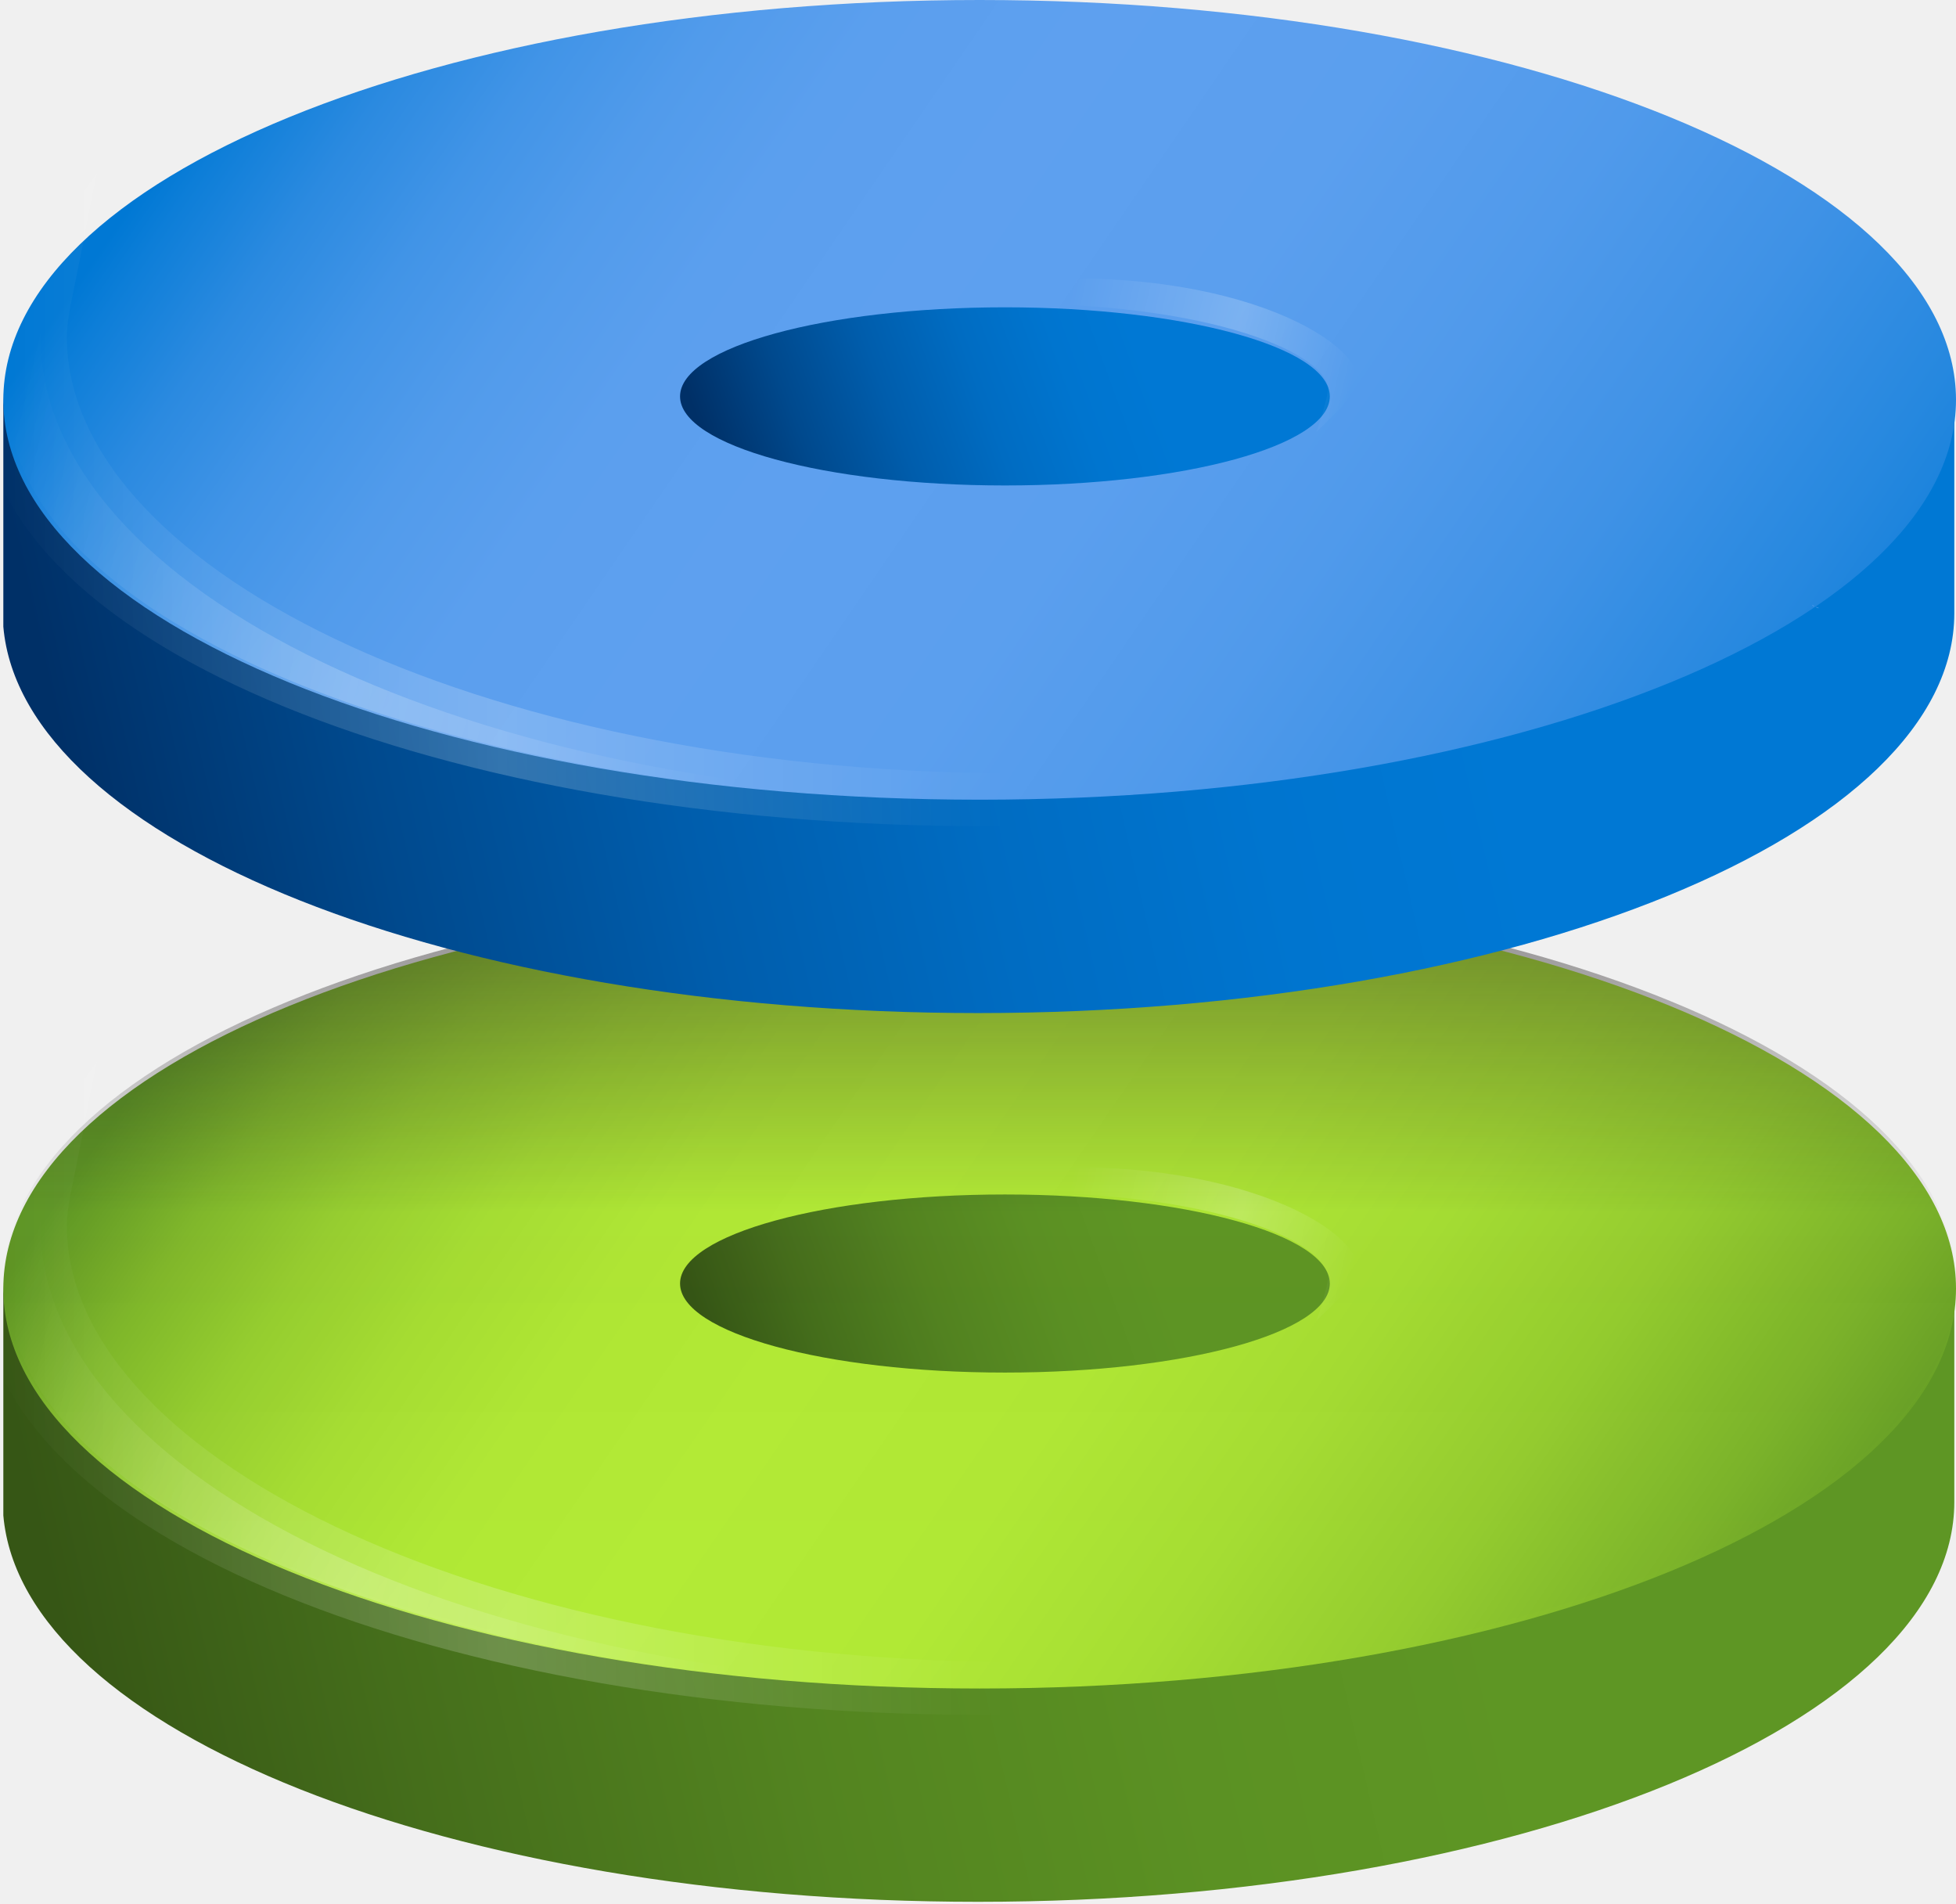
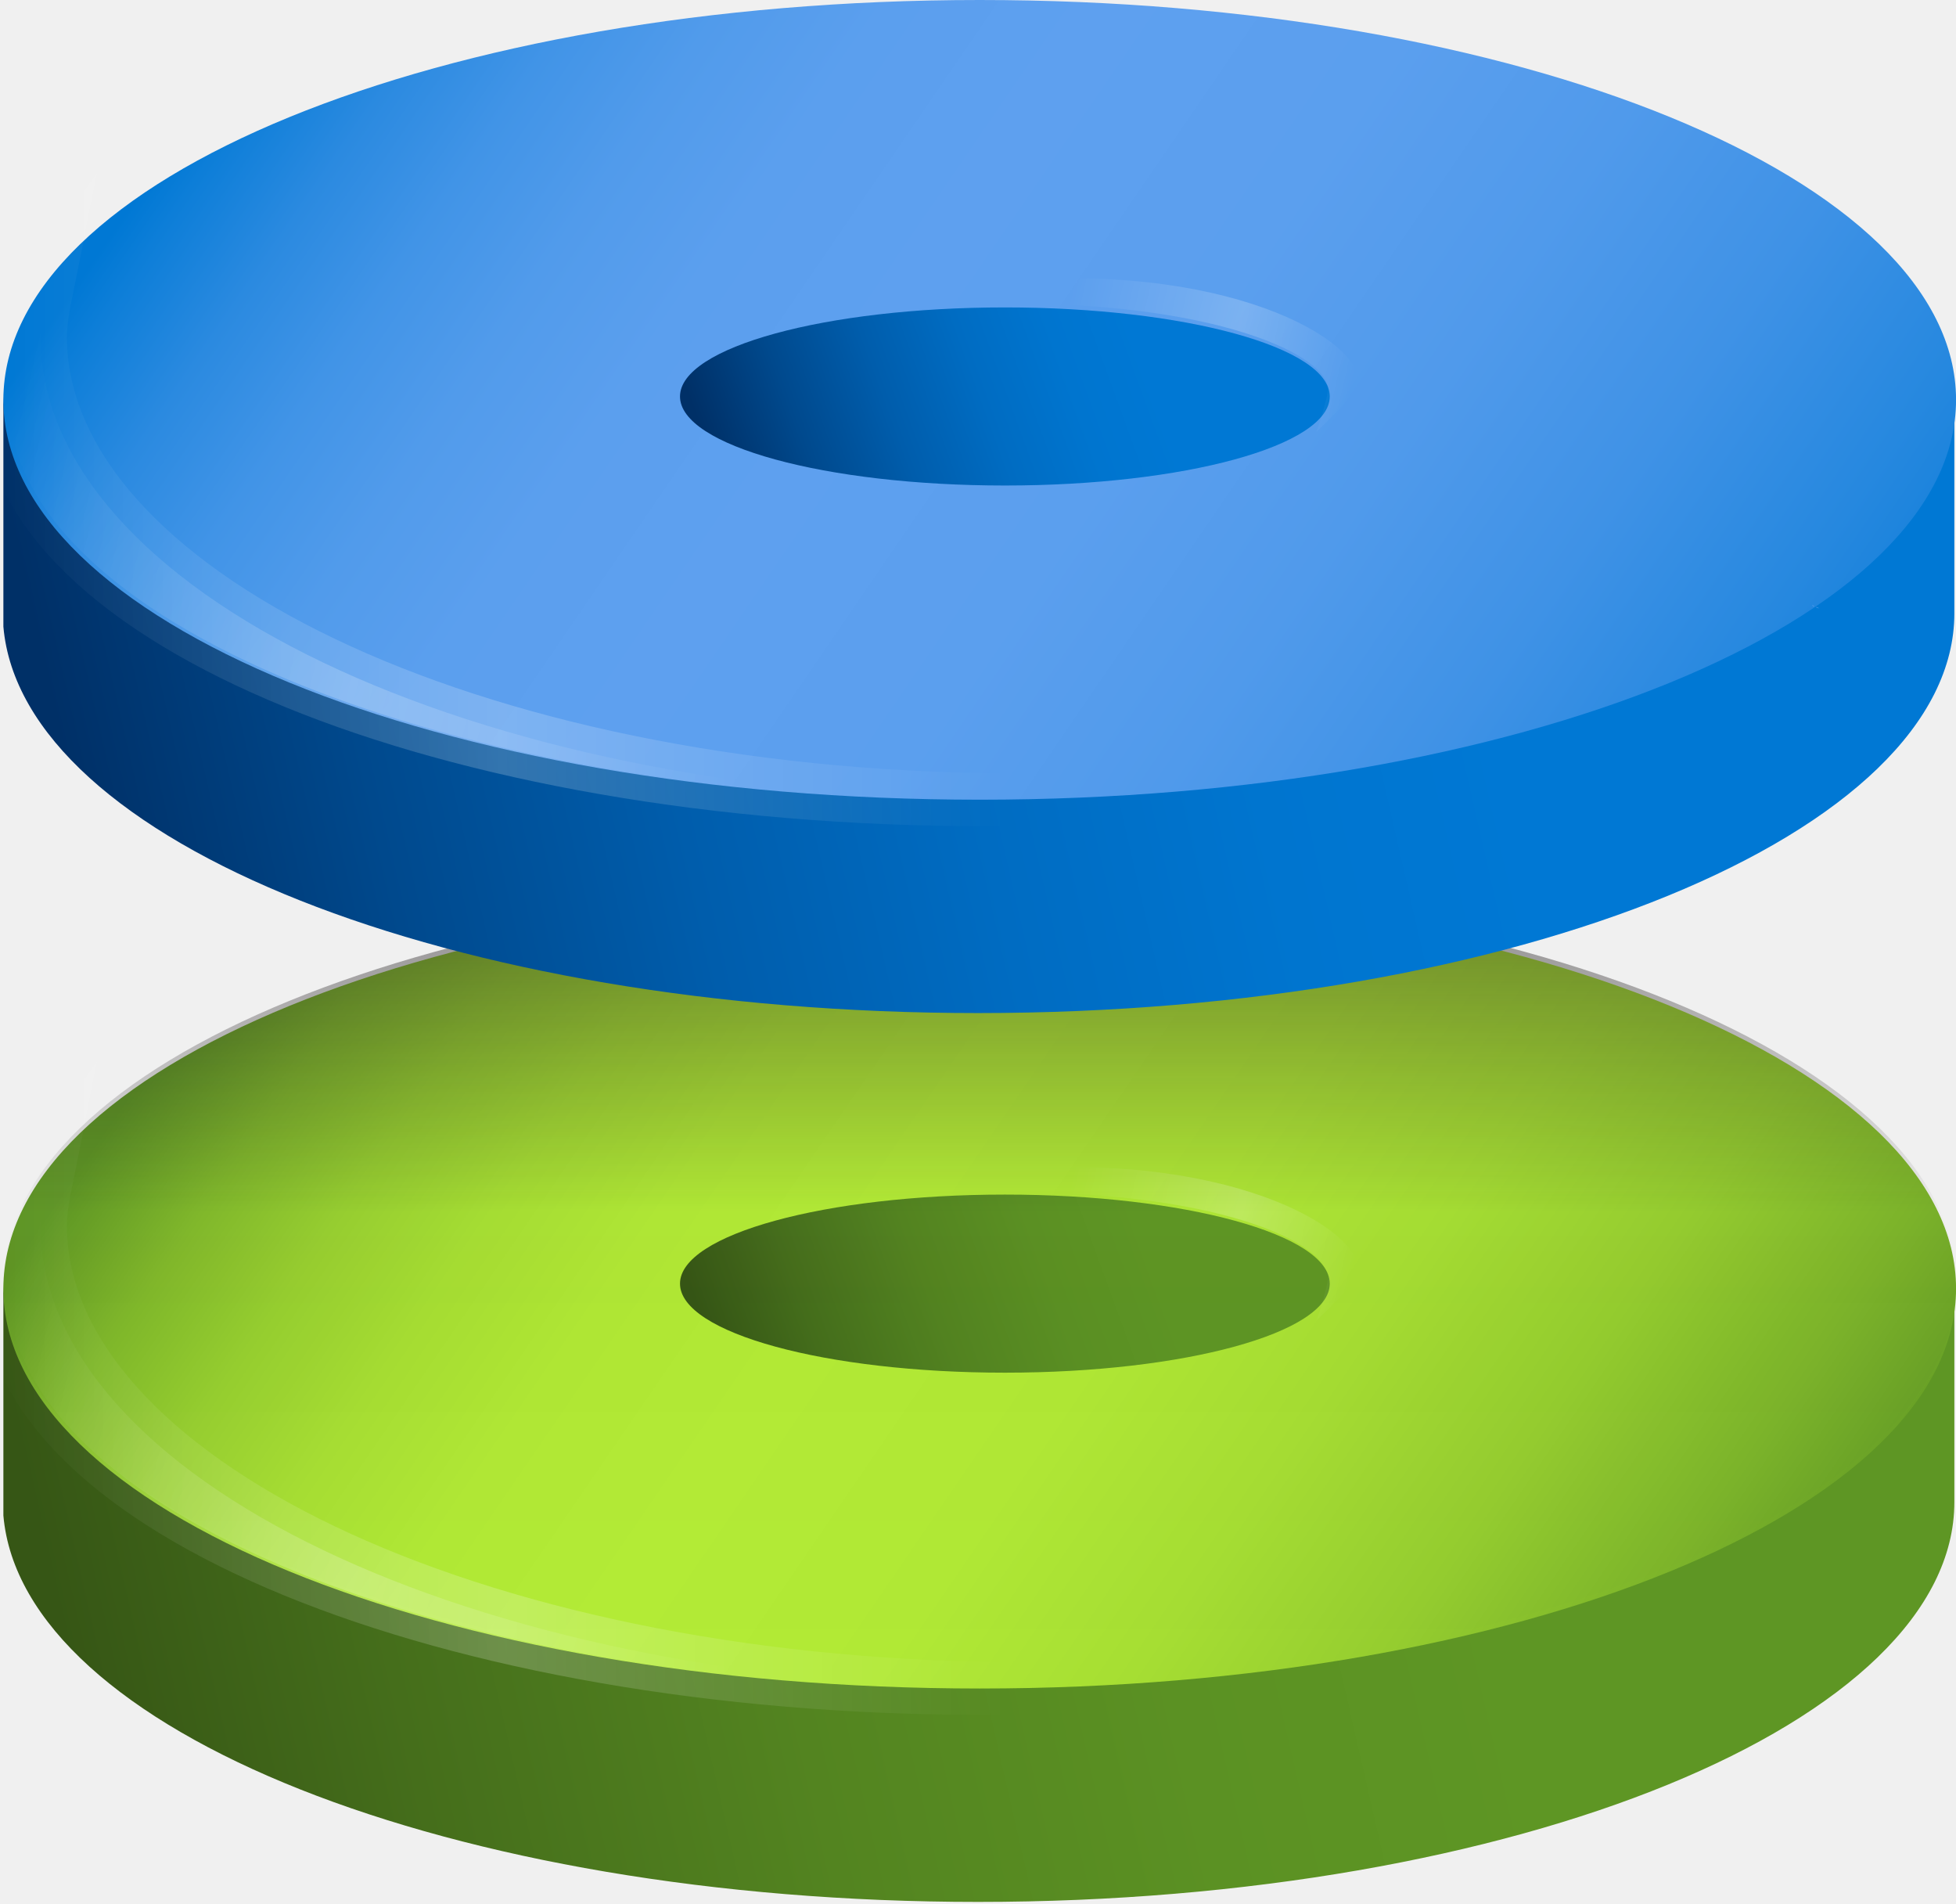
<svg xmlns="http://www.w3.org/2000/svg" width="37" height="36" viewBox="0 0 37 36" fill="none">
-   <path d="M18.532 31.773C8.342 31.773 0.063 28.373 0.063 24.211V28.278C0.063 28.31 0.063 28.373 0.063 28.405C0.063 28.469 0.063 28.532 0.063 28.564V28.659C0.414 32.726 8.533 35.967 18.5 35.967C28.689 35.967 36.968 32.568 36.968 28.405V24.211C37 28.373 28.753 31.773 18.532 31.773Z" fill="url(#paint0_linear)" />
-   <path d="M18.532 31.933C28.731 31.933 37 28.547 37 24.371C37 20.194 28.731 16.809 18.532 16.809C8.332 16.809 0.063 20.194 0.063 24.371C0.063 28.547 8.332 31.933 18.532 31.933Z" fill="url(#paint1_linear)" />
-   <path d="M19.01 25.958C22.404 25.958 25.155 25.204 25.155 24.274C25.155 23.344 22.404 22.59 19.01 22.59C15.616 22.59 12.864 23.344 12.864 24.274C12.864 25.204 15.616 25.958 19.01 25.958Z" fill="url(#paint2_linear)" />
-   <path d="M19.009 31.933C18.882 31.933 18.755 31.933 18.627 31.933C8.438 31.933 0.159 28.534 0.159 24.371C0.159 23.64 0.414 22.909 0.892 22.242C0.828 22.56 0.764 22.878 0.764 23.195C0.796 27.962 8.916 31.838 19.009 31.933Z" fill="url(#paint3_linear)" stroke="url(#paint4_linear)" stroke-miterlimit="10" />
-   <path d="M34.262 28.246C34.294 28.246 34.325 28.278 34.325 28.278C34.325 28.278 34.294 28.246 34.262 28.246Z" fill="url(#paint5_linear)" />
-   <path d="M34.325 28.277C34.357 28.277 34.389 28.309 34.421 28.309C34.389 28.309 34.357 28.277 34.325 28.277Z" fill="url(#paint6_linear)" />
-   <path d="M18.437 22.561C18.405 22.275 18.277 22.212 18.277 22.212C22.799 21.608 25.696 23.133 25.696 24.023C25.696 24.245 24.964 24.913 24.9 24.976C24.932 24.913 25.123 24.309 25.123 24.15C25.06 23.419 22.672 22.434 18.437 22.561Z" fill="url(#paint7_linear)" />
-   <path d="M18.532 31.839C28.731 31.839 37 28.454 37 24.277C37 20.101 28.731 16.715 18.532 16.715C8.332 16.715 0.063 20.101 0.063 24.277C0.063 28.454 8.332 31.839 18.532 31.839Z" fill="url(#paint8_linear)" />
-   <path d="M18.532 14.965C8.342 14.965 0.063 11.565 0.063 7.402V11.469C0.063 11.501 0.063 11.565 0.063 11.597C0.063 11.66 0.063 11.724 0.063 11.755V11.851C0.414 15.918 8.533 19.159 18.5 19.159C28.689 19.159 36.968 15.759 36.968 11.597V7.402C37 11.597 28.753 14.965 18.532 14.965Z" fill="url(#paint9_linear)" />
-   <path d="M18.532 15.124C28.731 15.124 37 11.739 37 7.562C37 3.386 28.731 0 18.532 0C8.332 0 0.063 3.386 0.063 7.562C0.063 11.739 8.332 15.124 18.532 15.124Z" fill="url(#paint10_linear)" />
-   <path d="M19.01 9.181C22.404 9.181 25.155 8.427 25.155 7.497C25.155 6.566 22.404 5.812 19.01 5.812C15.616 5.812 12.864 6.566 12.864 7.497C12.864 8.427 15.616 9.181 19.01 9.181Z" fill="url(#paint11_linear)" />
-   <path d="M19.009 15.125C18.882 15.125 18.755 15.125 18.627 15.125C8.438 15.125 0.159 11.725 0.159 7.562C0.159 6.832 0.414 6.101 0.892 5.434C0.828 5.751 0.764 6.069 0.764 6.387C0.796 11.185 8.916 15.061 19.009 15.125Z" fill="url(#paint12_linear)" stroke="url(#paint13_linear)" stroke-miterlimit="10" />
-   <path d="M34.262 11.438C34.294 11.438 34.325 11.469 34.325 11.469C34.325 11.469 34.294 11.469 34.262 11.438Z" fill="url(#paint14_linear)" />
-   <path d="M34.325 11.469C34.357 11.469 34.389 11.501 34.421 11.501C34.389 11.501 34.357 11.501 34.325 11.469Z" fill="url(#paint15_linear)" />
-   <path d="M18.437 5.753C18.405 5.467 18.277 5.403 18.277 5.403C22.799 4.8 25.696 6.325 25.696 7.214C25.696 7.437 24.964 8.104 24.9 8.168C24.932 8.104 25.123 7.5 25.123 7.341C25.06 6.642 22.672 5.626 18.437 5.753Z" fill="url(#paint16_linear)" />
  <defs>
-     <linearGradient id="paint0_linear" x1="1.51" y1="32.425" x2="27.779" y2="26.407" gradientUnits="userSpaceOnUse">
+     <linearGradient id="paint0_linear" x1="1.511" y1="32.426" x2="27.78" y2="26.409" gradientUnits="userSpaceOnUse">
      <stop stop-color="#365615" />
      <stop offset="0.221" stop-color="#456E1B" />
      <stop offset="0.493" stop-color="#538420" />
      <stop offset="0.753" stop-color="#5B9123" />
      <stop offset="0.986" stop-color="#5E9624" />
    </linearGradient>
-     <linearGradient id="paint1_linear" x1="10.031" y1="9.63" x2="37.225" y2="28.249" gradientUnits="userSpaceOnUse">
+     <linearGradient id="paint1_linear" x1="10.032" y1="9.63" x2="37.226" y2="28.249" gradientUnits="userSpaceOnUse">
      <stop stop-color="#5E9624" />
      <stop offset="0.01" stop-color="#639B25" />
      <stop offset="0.072" stop-color="#81B92B" />
      <stop offset="0.138" stop-color="#97CF30" />
      <stop offset="0.21" stop-color="#A7DF33" />
      <stop offset="0.29" stop-color="#B1E935" />
      <stop offset="0.397" stop-color="#B4EC36" />
      <stop offset="0.542" stop-color="#B1E935" />
      <stop offset="0.663" stop-color="#A6DE33" />
      <stop offset="0.777" stop-color="#95CD2F" />
      <stop offset="0.885" stop-color="#7CB42A" />
      <stop offset="0.987" stop-color="#5E9624" />
    </linearGradient>
-     <linearGradient id="paint2_linear" x1="13.726" y1="26.199" x2="21.653" y2="23.308" gradientUnits="userSpaceOnUse">
+     <linearGradient id="paint2_linear" x1="13.725" y1="26.201" x2="21.652" y2="23.31" gradientUnits="userSpaceOnUse">
      <stop stop-color="#365615" />
      <stop offset="0.224" stop-color="#456E1B" />
      <stop offset="0.5" stop-color="#538420" />
      <stop offset="0.764" stop-color="#5B9123" />
      <stop offset="1" stop-color="#5E9624" />
    </linearGradient>
-     <linearGradient id="paint3_linear" x1="0.155" y1="25.441" x2="14.443" y2="28.72" gradientUnits="userSpaceOnUse">
+     <linearGradient id="paint3_linear" x1="0.156" y1="25.441" x2="14.444" y2="28.72" gradientUnits="userSpaceOnUse">
      <stop stop-color="white" stop-opacity="0" />
      <stop offset="0.5" stop-color="white" stop-opacity="0.2" />
      <stop offset="1" stop-color="white" stop-opacity="0" />
    </linearGradient>
-     <linearGradient id="paint4_linear" x1="5.73574e-06" y1="26.795" x2="19.003" y2="26.795" gradientUnits="userSpaceOnUse">
+     <linearGradient id="paint4_linear" x1="0.001" y1="26.795" x2="19.005" y2="26.795" gradientUnits="userSpaceOnUse">
      <stop stop-color="white" stop-opacity="0" />
      <stop offset="0.5" stop-color="white" stop-opacity="0.2" />
      <stop offset="1" stop-color="white" stop-opacity="0" />
    </linearGradient>
    <linearGradient id="paint5_linear" x1="34.265" y1="28.274" x2="34.315" y2="28.263" gradientUnits="userSpaceOnUse">
      <stop stop-color="#0078D4" />
      <stop offset="0.138" stop-color="#1782DA" />
      <stop offset="0.365" stop-color="#368FE3" />
      <stop offset="0.587" stop-color="#4C98EA" />
      <stop offset="0.797" stop-color="#599EEE" />
      <stop offset="0.986" stop-color="#5EA0EF" />
    </linearGradient>
-     <linearGradient id="paint6_linear" x1="34.345" y1="28.307" x2="34.402" y2="28.294" gradientUnits="userSpaceOnUse">
+     <linearGradient id="paint6_linear" x1="34.346" y1="28.309" x2="34.403" y2="28.296" gradientUnits="userSpaceOnUse">
      <stop stop-color="#0078D4" />
      <stop offset="0.138" stop-color="#1782DA" />
      <stop offset="0.365" stop-color="#368FE3" />
      <stop offset="0.587" stop-color="#4C98EA" />
      <stop offset="0.797" stop-color="#599EEE" />
      <stop offset="0.986" stop-color="#5EA0EF" />
    </linearGradient>
-     <linearGradient id="paint7_linear" x1="25.581" y1="24.047" x2="20.157" y2="22.802" gradientUnits="userSpaceOnUse">
+     <linearGradient id="paint7_linear" x1="25.581" y1="24.045" x2="20.157" y2="22.8" gradientUnits="userSpaceOnUse">
      <stop stop-color="white" stop-opacity="0" />
      <stop offset="0.084" stop-color="white" stop-opacity="0.04" />
      <stop offset="0.417" stop-color="white" stop-opacity="0.2" />
      <stop offset="1" stop-color="white" stop-opacity="0" />
    </linearGradient>
-     <linearGradient id="paint8_linear" x1="18.543" y1="31.853" x2="18.543" y2="16.719" gradientUnits="userSpaceOnUse">
+     <linearGradient id="paint8_linear" x1="18.544" y1="31.851" x2="18.544" y2="16.717" gradientUnits="userSpaceOnUse">
      <stop stop-color="#231F20" stop-opacity="0" />
      <stop offset="0.59" stop-color="#231F20" stop-opacity="0.017" />
      <stop offset="1" stop-color="#231F20" stop-opacity="0.5" />
    </linearGradient>
-     <linearGradient id="paint9_linear" x1="1.51" y1="15.624" x2="27.779" y2="9.607" gradientUnits="userSpaceOnUse">
+     <linearGradient id="paint9_linear" x1="1.511" y1="15.624" x2="27.78" y2="9.607" gradientUnits="userSpaceOnUse">
      <stop stop-color="#003067" />
      <stop offset="0.204" stop-color="#00498D" />
      <stop offset="0.413" stop-color="#005DAC" />
      <stop offset="0.618" stop-color="#006CC2" />
      <stop offset="0.812" stop-color="#0075CF" />
      <stop offset="0.986" stop-color="#0078D4" />
    </linearGradient>
-     <linearGradient id="paint10_linear" x1="10.031" y1="-7.17" x2="37.225" y2="11.449" gradientUnits="userSpaceOnUse">
+     <linearGradient id="paint10_linear" x1="10.032" y1="-7.17" x2="37.226" y2="11.449" gradientUnits="userSpaceOnUse">
      <stop stop-color="#0078D4" />
      <stop offset="0.023" stop-color="#0D7ED8" />
      <stop offset="0.083" stop-color="#2B8AE0" />
      <stop offset="0.147" stop-color="#4194E7" />
      <stop offset="0.216" stop-color="#519BEB" />
      <stop offset="0.293" stop-color="#5B9FEE" />
      <stop offset="0.397" stop-color="#5EA0EF" />
      <stop offset="0.549" stop-color="#5B9FEE" />
      <stop offset="0.678" stop-color="#509AEB" />
      <stop offset="0.798" stop-color="#3F92E6" />
      <stop offset="0.912" stop-color="#2688DF" />
      <stop offset="0.987" stop-color="#127FD9" />
    </linearGradient>
-     <linearGradient id="paint11_linear" x1="13.726" y1="9.398" x2="21.653" y2="6.507" gradientUnits="userSpaceOnUse">
+     <linearGradient id="paint11_linear" x1="13.725" y1="9.4" x2="21.652" y2="6.509" gradientUnits="userSpaceOnUse">
      <stop stop-color="#003067" />
      <stop offset="0.204" stop-color="#00498D" />
      <stop offset="0.413" stop-color="#005DAC" />
      <stop offset="0.618" stop-color="#006CC2" />
      <stop offset="0.812" stop-color="#0075CF" />
      <stop offset="0.986" stop-color="#0078D4" />
    </linearGradient>
-     <linearGradient id="paint12_linear" x1="0.155" y1="8.641" x2="14.443" y2="11.92" gradientUnits="userSpaceOnUse">
+     <linearGradient id="paint12_linear" x1="0.156" y1="8.641" x2="14.444" y2="11.92" gradientUnits="userSpaceOnUse">
      <stop stop-color="white" stop-opacity="0" />
      <stop offset="0.5" stop-color="white" stop-opacity="0.2" />
      <stop offset="1" stop-color="white" stop-opacity="0" />
    </linearGradient>
-     <linearGradient id="paint13_linear" x1="-2.85829e-05" y1="9.995" x2="19.003" y2="9.995" gradientUnits="userSpaceOnUse">
+     <linearGradient id="paint13_linear" x1="0.001" y1="9.995" x2="19.005" y2="9.995" gradientUnits="userSpaceOnUse">
      <stop stop-color="white" stop-opacity="0" />
      <stop offset="0.5" stop-color="white" stop-opacity="0.2" />
      <stop offset="1" stop-color="white" stop-opacity="0" />
    </linearGradient>
-     <linearGradient id="paint14_linear" x1="34.265" y1="11.474" x2="34.315" y2="11.462" gradientUnits="userSpaceOnUse">
+     <linearGradient id="paint14_linear" x1="34.265" y1="11.476" x2="34.315" y2="11.464" gradientUnits="userSpaceOnUse">
      <stop stop-color="#0078D4" />
      <stop offset="0.138" stop-color="#1782DA" />
      <stop offset="0.365" stop-color="#368FE3" />
      <stop offset="0.587" stop-color="#4C98EA" />
      <stop offset="0.797" stop-color="#599EEE" />
      <stop offset="0.986" stop-color="#5EA0EF" />
    </linearGradient>
-     <linearGradient id="paint15_linear" x1="34.345" y1="11.507" x2="34.402" y2="11.494" gradientUnits="userSpaceOnUse">
+     <linearGradient id="paint15_linear" x1="34.346" y1="11.508" x2="34.403" y2="11.495" gradientUnits="userSpaceOnUse">
      <stop stop-color="#0078D4" />
      <stop offset="0.138" stop-color="#1782DA" />
      <stop offset="0.365" stop-color="#368FE3" />
      <stop offset="0.587" stop-color="#4C98EA" />
      <stop offset="0.797" stop-color="#599EEE" />
      <stop offset="0.986" stop-color="#5EA0EF" />
    </linearGradient>
-     <linearGradient id="paint16_linear" x1="25.581" y1="7.246" x2="20.157" y2="6.001" gradientUnits="userSpaceOnUse">
+     <linearGradient id="paint16_linear" x1="25.581" y1="7.244" x2="20.157" y2="5.999" gradientUnits="userSpaceOnUse">
      <stop stop-color="white" stop-opacity="0" />
      <stop offset="0.084" stop-color="white" stop-opacity="0.04" />
      <stop offset="0.417" stop-color="white" stop-opacity="0.2" />
      <stop offset="1" stop-color="white" stop-opacity="0" />
    </linearGradient>
+     <clipPath id="clip0">
+       <rect width="37" height="36" fill="white" />
+     </clipPath>
  </defs>
+   <g clip-path="url(#clip0)">
+     <path d="M18.533 31.775C8.343 31.775 0.064 28.375 0.064 24.213V28.28C0.064 28.312 0.064 28.375 0.064 28.407C0.064 28.471 0.064 28.534 0.064 28.566V28.661C0.415 32.728 8.534 35.969 18.501 35.969C28.69 35.969 36.969 32.569 36.969 28.407V24.213C37.001 28.375 28.754 31.775 18.533 31.775Z" fill="url(#paint0_linear)" />
+     <path d="M18.533 31.933C28.732 31.933 37.001 28.547 37.001 24.371C37.001 20.194 28.732 16.809 18.533 16.809C8.333 16.809 0.064 20.194 0.064 24.371C0.064 28.547 8.333 31.933 18.533 31.933Z" fill="url(#paint1_linear)" />
+     <path d="M19.009 25.96C22.403 25.96 25.154 25.206 25.154 24.276C25.154 23.346 22.403 22.592 19.009 22.592C15.615 22.592 12.863 23.346 12.863 24.276C12.863 25.206 15.615 25.96 19.009 25.96Z" fill="url(#paint2_linear)" />
+     <path d="M19.01 31.933C18.883 31.933 18.756 31.933 18.628 31.933C8.439 31.933 0.16 28.534 0.16 24.371C0.16 23.64 0.415 22.909 0.893 22.242C0.829 22.56 0.765 22.878 0.765 23.195C0.797 27.962 8.917 31.838 19.01 31.933Z" fill="url(#paint3_linear)" stroke="url(#paint4_linear)" stroke-miterlimit="10" />
+     <path d="M34.262 28.246C34.294 28.246 34.325 28.278 34.325 28.278C34.325 28.278 34.294 28.246 34.262 28.246Z" fill="url(#paint5_linear)" />
+     <path d="M34.326 28.279C34.358 28.279 34.39 28.311 34.422 28.311C34.39 28.311 34.358 28.279 34.326 28.279Z" fill="url(#paint6_linear)" />
+     <path d="M18.437 22.559C18.405 22.273 18.277 22.21 18.277 22.21C22.799 21.606 25.696 23.131 25.696 24.021C25.696 24.243 24.964 24.911 24.9 24.974C24.932 24.911 25.123 24.307 25.123 24.148C25.06 23.417 22.672 22.432 18.437 22.559Z" fill="url(#paint7_linear)" />
+     <path d="M18.533 31.837C28.732 31.837 37.001 28.452 37.001 24.275C37.001 20.099 28.732 16.713 18.533 16.713C8.333 16.713 0.064 20.099 0.064 24.275C0.064 28.452 8.333 31.837 18.533 31.837Z" fill="url(#paint8_linear)" />
+     <path d="M18.533 14.965C8.343 14.965 0.064 11.565 0.064 7.402V11.469C0.064 11.501 0.064 11.565 0.064 11.597C0.064 11.66 0.064 11.724 0.064 11.755V11.851C0.415 15.918 8.534 19.159 18.501 19.159C28.69 19.159 36.969 15.759 36.969 11.597V7.402C37.001 11.597 28.754 14.965 18.533 14.965Z" fill="url(#paint9_linear)" />
+     <path d="M18.533 15.124C28.732 15.124 37.001 11.739 37.001 7.562C37.001 3.386 28.732 0 18.533 0C8.333 0 0.064 3.386 0.064 7.562C0.064 11.739 8.333 15.124 18.533 15.124Z" fill="url(#paint10_linear)" />
+     <path d="M19.009 9.182C22.403 9.182 25.154 8.429 25.154 7.498C25.154 6.568 22.403 5.814 19.009 5.814C15.615 5.814 12.863 6.568 12.863 7.498C12.863 8.429 15.615 9.182 19.009 9.182Z" fill="url(#paint11_linear)" />
+     <path d="M19.01 15.125C18.883 15.125 18.756 15.125 18.628 15.125C8.439 15.125 0.16 11.725 0.16 7.562C0.16 6.832 0.415 6.101 0.893 5.434C0.829 5.751 0.765 6.069 0.765 6.387C0.797 11.185 8.917 15.061 19.01 15.125Z" fill="url(#paint12_linear)" stroke="url(#paint13_linear)" stroke-miterlimit="10" />
+     <path d="M34.262 11.44C34.294 11.44 34.325 11.471 34.325 11.471C34.325 11.471 34.294 11.471 34.262 11.44Z" fill="url(#paint14_linear)" />
+     <path d="M34.326 11.471C34.358 11.471 34.39 11.502 34.422 11.502C34.39 11.502 34.358 11.502 34.326 11.471Z" fill="url(#paint15_linear)" />
+     <path d="M18.437 5.751C18.405 5.465 18.277 5.401 18.277 5.401C22.799 4.798 25.696 6.323 25.696 7.212C25.696 7.435 24.964 8.102 24.9 8.166C24.932 8.102 25.123 7.498 25.123 7.34C25.06 6.64 22.672 5.624 18.437 5.751Z" fill="url(#paint16_linear)" />
+   </g>
</svg>
